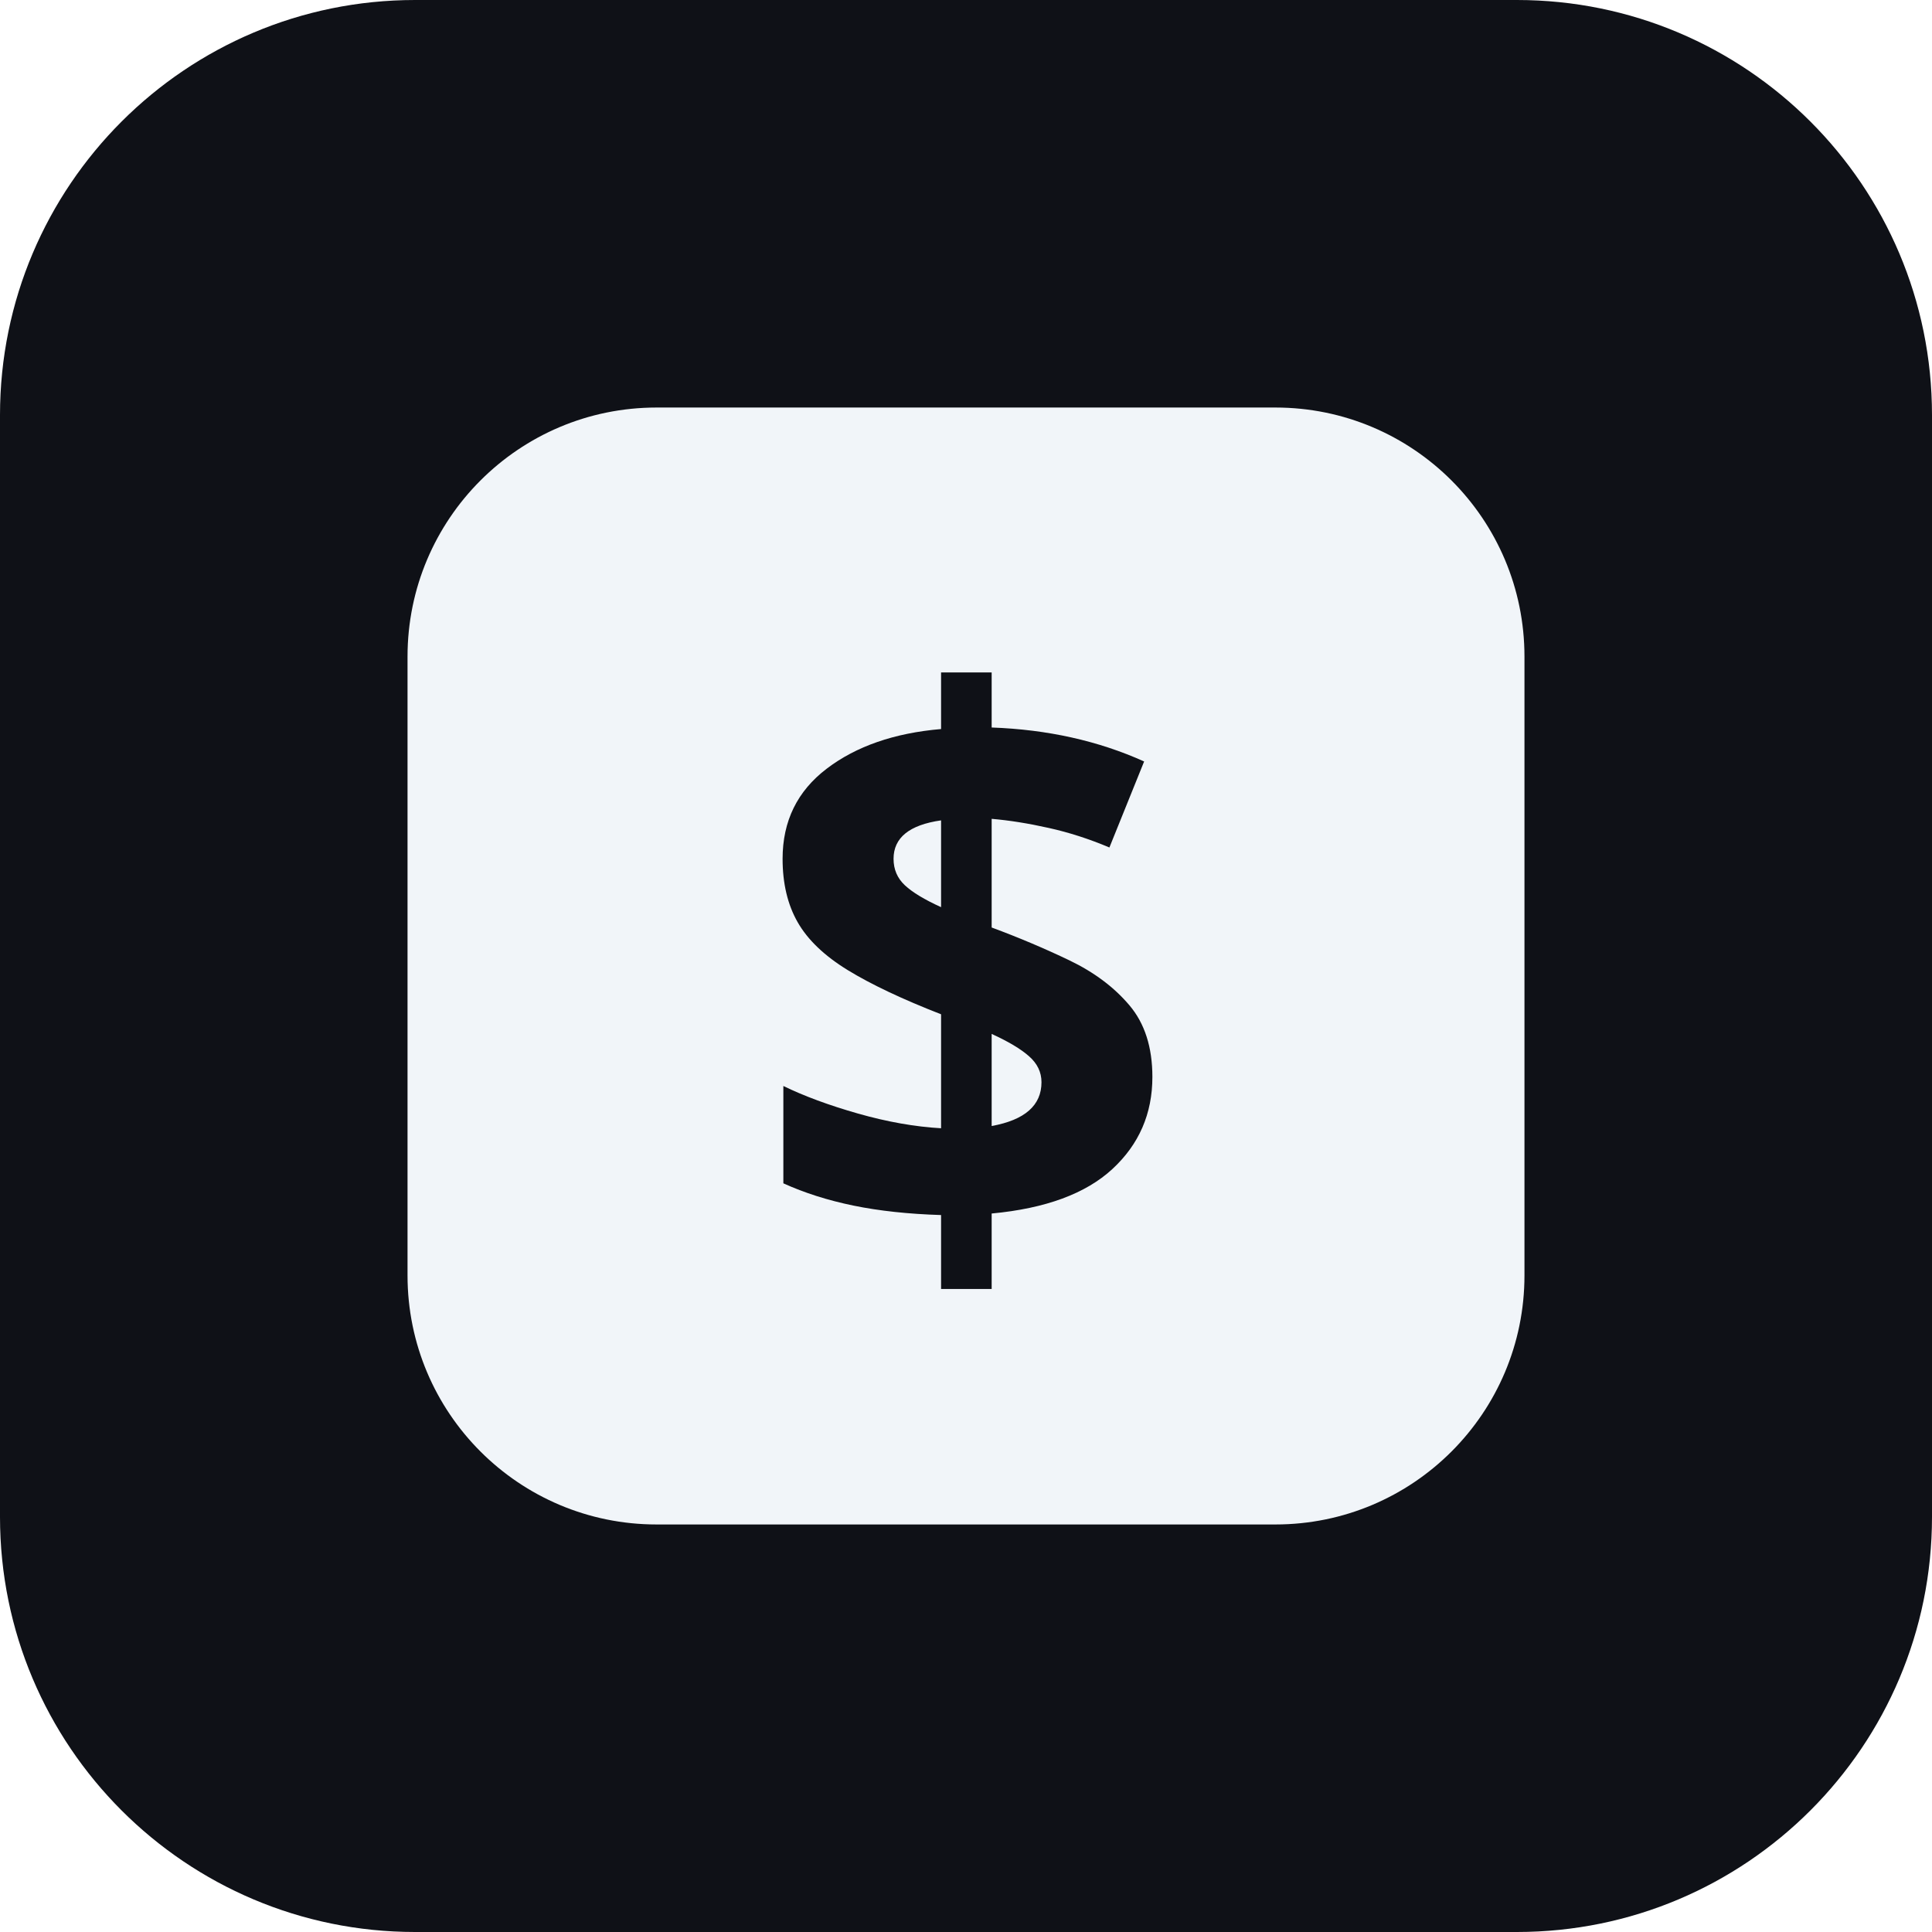
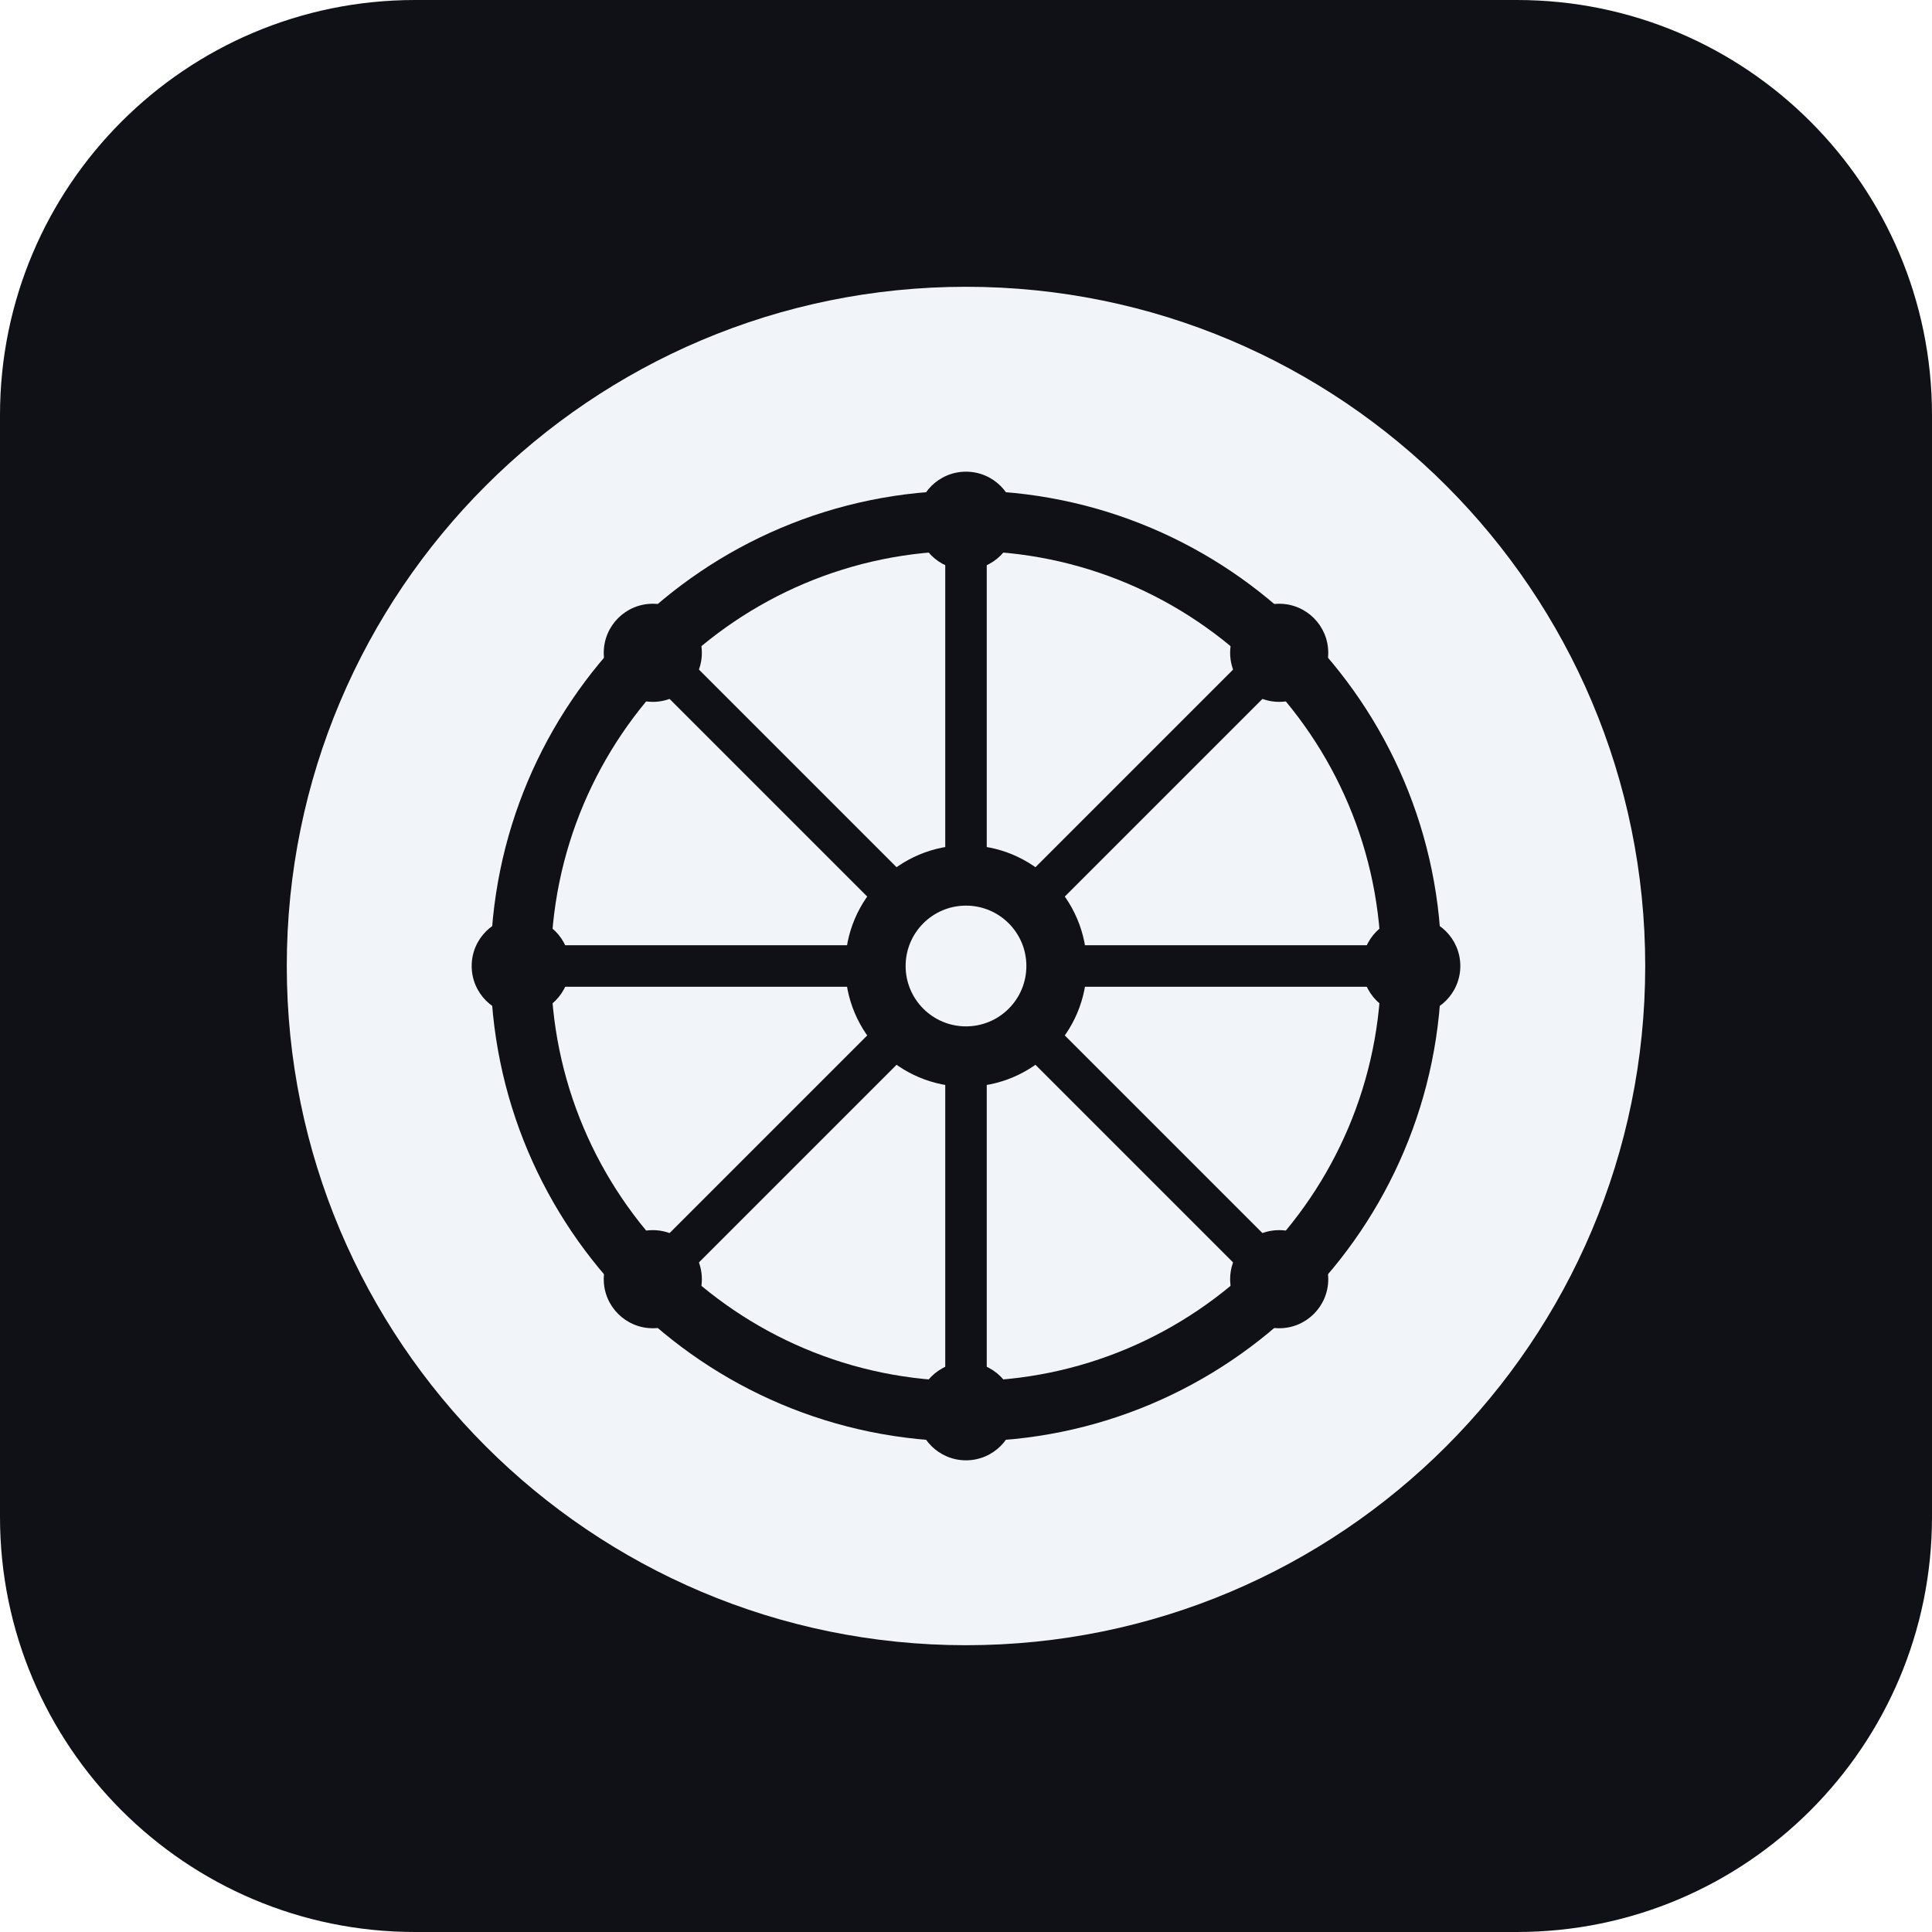
<svg xmlns="http://www.w3.org/2000/svg" viewBox="0 0 512 512">
  <rect width="512" height="512" rx="110" fill="#0f1117" />
-   <rect x="108" y="108" width="296" height="296" rx="66" fill="#f1f5f9" />
-   <text x="256" y="330" font-family="sans-serif" font-weight="bold" font-size="200" fill="#0f1117" text-anchor="middle">$</text>
+   <circle cx="256" cy="256" r="180" fill="#f1f5f9" />
+   <circle cx="256" cy="256" r="118" fill="none" stroke="#0f1117" stroke-width="16" />
+   <line x1="256" y1="256" x2="374" y2="256" stroke="#0f1117" stroke-width="11" stroke-linecap="round" />
+   <line x1="256" y1="256" x2="339" y2="173" stroke="#0f1117" stroke-width="11" stroke-linecap="round" />
+   <line x1="256" y1="256" x2="256" y2="138" stroke="#0f1117" stroke-width="11" stroke-linecap="round" />
+   <line x1="256" y1="256" x2="173" y2="173" stroke="#0f1117" stroke-width="11" stroke-linecap="round" />
+   <line x1="256" y1="256" x2="138" y2="256" stroke="#0f1117" stroke-width="11" stroke-linecap="round" />
+   <line x1="256" y1="256" x2="173" y2="339" stroke="#0f1117" stroke-width="11" stroke-linecap="round" />
+   <line x1="256" y1="256" x2="256" y2="374" stroke="#0f1117" stroke-width="11" stroke-linecap="round" />
+   <line x1="256" y1="256" x2="339" y2="339" stroke="#0f1117" stroke-width="11" stroke-linecap="round" />
+   <circle cx="374" cy="256" r="13" fill="#0f1117" />
+   <circle cx="339" cy="173" r="13" fill="#0f1117" />
+   <circle cx="256" cy="138" r="13" fill="#0f1117" />
+   <circle cx="173" cy="173" r="13" fill="#0f1117" />
+   <circle cx="138" cy="256" r="13" fill="#0f1117" />
+   <circle cx="173" cy="339" r="13" fill="#0f1117" />
+   <circle cx="256" cy="374" r="13" fill="#0f1117" />
+   <circle cx="339" cy="339" r="13" fill="#0f1117" />
+   <circle cx="256" cy="256" r="32" fill="#0f1117" />
+   <circle cx="256" cy="256" r="16" fill="#f1f5f9" />
</svg>
